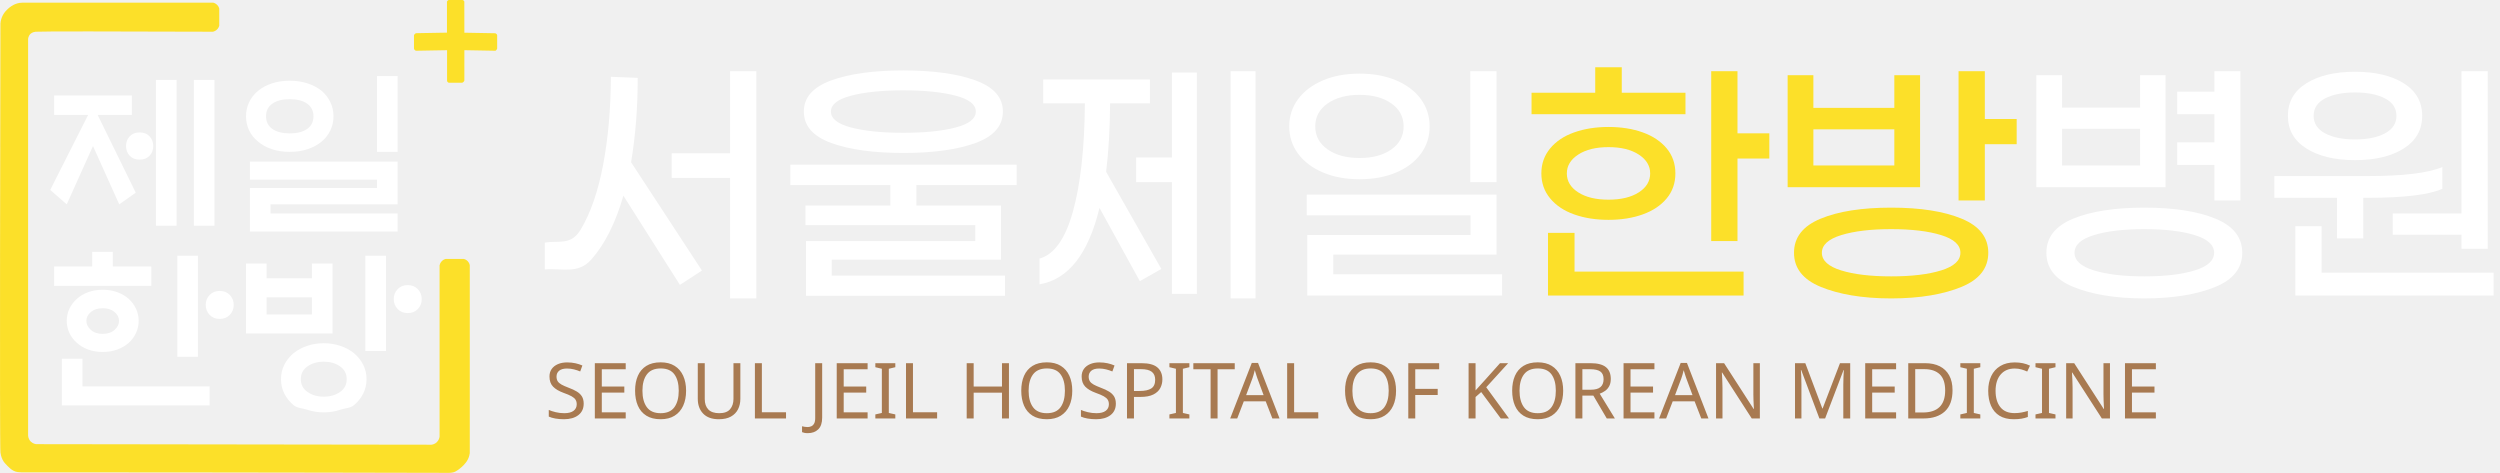
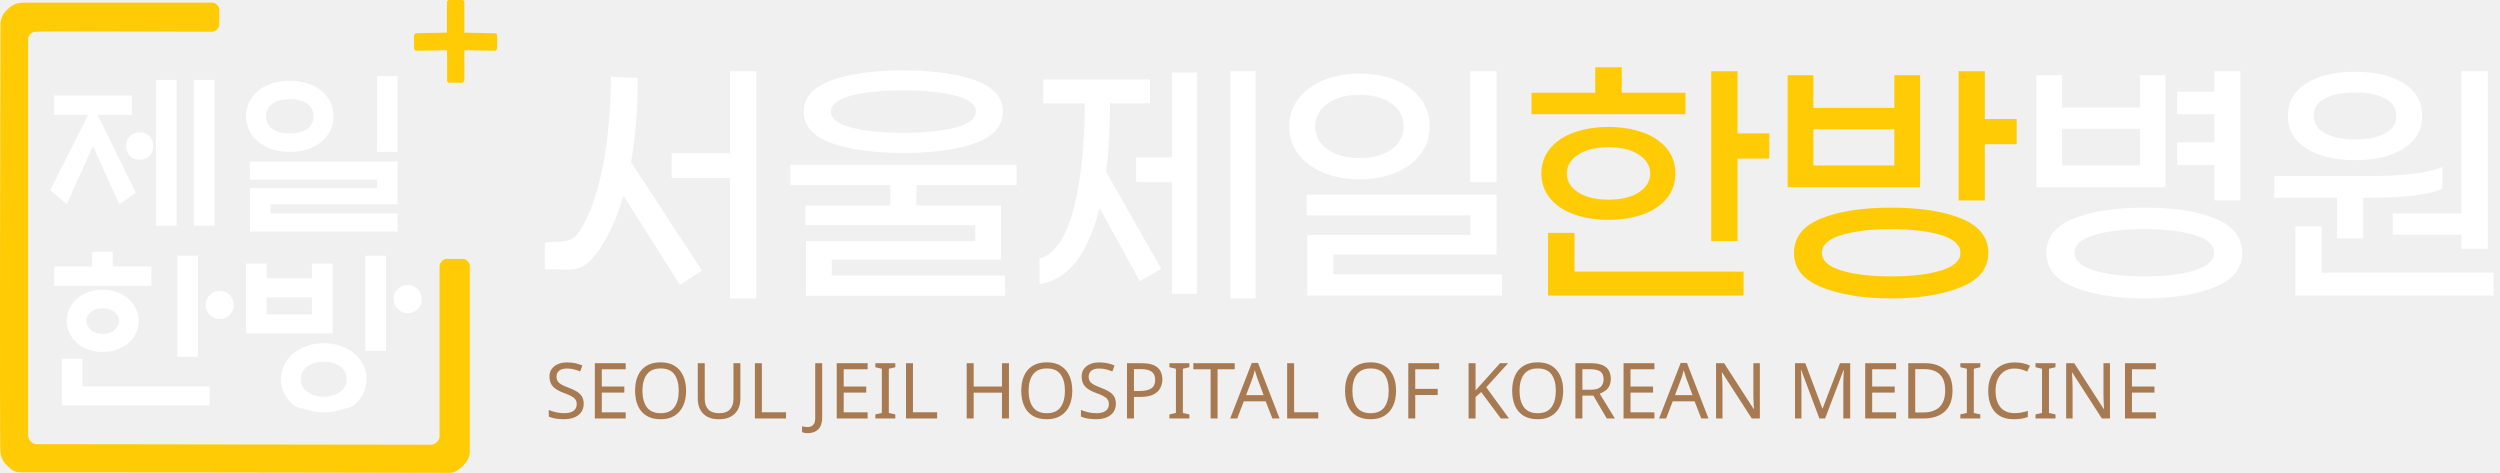
<svg xmlns="http://www.w3.org/2000/svg" version="1.1" id="svg1" width="6028.846" height="1140.315" viewBox="0 0 6028.846 1140.315">
  <defs id="defs1">
    <clipPath clipPathUnits="userSpaceOnUse" id="clipPath2">
      <path d="M 0,1077.279 H 4835.74 V 0 H 0 Z" transform="translate(-914.2672,-955.7431)" id="path2" />
    </clipPath>
    <clipPath clipPathUnits="userSpaceOnUse" id="clipPath4">
      <path d="M 0,1077.279 H 4835.74 V 0 H 0 Z" transform="translate(0,-2.5000001e-5)" id="path4" />
    </clipPath>
    <clipPath clipPathUnits="userSpaceOnUse" id="clipPath6">
      <path d="M 0,1077.279 H 4835.74 V 0 H 0 Z" transform="translate(0,-2.5000001e-5)" id="path6" />
    </clipPath>
    <clipPath clipPathUnits="userSpaceOnUse" id="clipPath8">
      <path d="M 0,1077.279 H 4835.74 V 0 H 0 Z" transform="translate(-525.2364,-404.2451)" id="path8" />
    </clipPath>
    <clipPath clipPathUnits="userSpaceOnUse" id="clipPath10">
      <path d="M 0,1077.279 H 4835.74 V 0 H 0 Z" transform="translate(-865.296,-414.7919)" id="path10" />
    </clipPath>
    <clipPath clipPathUnits="userSpaceOnUse" id="clipPath12">
      <path d="M 0,1077.279 H 4835.74 V 0 H 0 Z" transform="translate(-908.3272,-487.4169)" id="path12" />
    </clipPath>
    <clipPath clipPathUnits="userSpaceOnUse" id="clipPath14">
      <path d="M 0,1077.279 H 4835.74 V 0 H 0 Z" transform="translate(-1470.488,-826.9179)" id="path14" />
    </clipPath>
    <clipPath clipPathUnits="userSpaceOnUse" id="clipPath16">
      <path d="M 0,1077.279 H 4835.74 V 0 H 0 Z" transform="translate(-1642.084,-782.7578)" id="path16" />
    </clipPath>
    <clipPath clipPathUnits="userSpaceOnUse" id="clipPath18">
      <path d="M 0,1077.279 H 4835.74 V 0 H 0 Z" transform="translate(0,-2.5000001e-5)" id="path18" />
    </clipPath>
    <clipPath clipPathUnits="userSpaceOnUse" id="clipPath20">
      <path d="M 0,1077.279 H 4835.74 V 0 H 0 Z" transform="translate(0,-2.5000001e-5)" id="path20" />
    </clipPath>
    <clipPath clipPathUnits="userSpaceOnUse" id="clipPath22">
      <path d="M 0,1077.279 H 4835.74 V 0 H 0 Z" transform="translate(-3302.631,-714.5981)" id="path22" />
    </clipPath>
    <clipPath clipPathUnits="userSpaceOnUse" id="clipPath24">
      <path d="M 0,1077.279 H 4835.74 V 0 H 0 Z" transform="translate(-3749.987,-740.518)" id="path24" />
    </clipPath>
    <clipPath clipPathUnits="userSpaceOnUse" id="clipPath26">
      <path d="M 0,1077.279 H 4835.74 V 0 H 0 Z" transform="translate(-4107.583,-657.478)" id="path26" />
    </clipPath>
    <clipPath clipPathUnits="userSpaceOnUse" id="clipPath28">
      <path d="M 0,1077.279 H 4835.74 V 0 H 0 Z" transform="translate(-4554.459,-569.6381)" id="path28" />
    </clipPath>
  </defs>
  <g id="layer-MC0" transform="translate(-136.6991,-162.0492)">
-     <path id="path1" d="m 0,0 h 24.941 c 0.394,-0.101 1.399,-0.415 2.218,-1.365 0.581,-0.674 0.813,-1.373 0.911,-1.765 0.016,-18.67 0.033,-37.341 0.048,-56.011 18.552,0 37.103,-1 55.654,-1 0.468,-0.109 1.548,-0.425 2.496,-1.392 0.705,-0.72 1.03,-1.487 1.179,-1.928 V -87.97 c -0.188,-0.538 -0.534,-1.327 -1.179,-2.137 -0.676,-0.849 -1.406,-1.377 -1.901,-1.68 -18.733,0.005 -37.466,1.011 -56.199,1.016 -0.016,-18.337 -0.033,-36.674 -0.05,-55.011 -0.223,-0.593 -0.736,-1.704 -1.85,-2.672 -0.746,-0.648 -1.496,-1 -2.016,-1.194 H 0 c -0.4,0.113 -1.133,0.378 -1.832,1.016 -0.869,0.795 -1.191,1.715 -1.307,2.123 v 55.722 c -18.752,0 -37.505,-1 -56.257,-1 -0.448,0.135 -1.438,0.5 -2.316,1.442 -0.864,0.927 -1.161,1.921 -1.267,2.378 v 24.116 c 0.159,0.501 0.517,1.401 1.326,2.259 0.938,0.994 1.985,1.403 2.498,1.565 18.598,0 37.195,1 55.793,1 v 55.342 0.598 c 0.129,0.403 0.428,1.149 1.115,1.841 C -1.389,-0.38 -0.419,-0.097 0,0" style="fill:#fce029;fill-opacity:1;fill-rule:nonzero;stroke:none" transform="matrix(1.333333,0,0,-1.333333,1219.023,162.0492)" clip-path="url(#clipPath2)" />
+     <path id="path1" d="m 0,0 h 24.941 c 0.394,-0.101 1.399,-0.415 2.218,-1.365 0.581,-0.674 0.813,-1.373 0.911,-1.765 0.016,-18.67 0.033,-37.341 0.048,-56.011 18.552,0 37.103,-1 55.654,-1 0.468,-0.109 1.548,-0.425 2.496,-1.392 0.705,-0.72 1.03,-1.487 1.179,-1.928 V -87.97 c -0.188,-0.538 -0.534,-1.327 -1.179,-2.137 -0.676,-0.849 -1.406,-1.377 -1.901,-1.68 -18.733,0.005 -37.466,1.011 -56.199,1.016 -0.016,-18.337 -0.033,-36.674 -0.05,-55.011 -0.223,-0.593 -0.736,-1.704 -1.85,-2.672 -0.746,-0.648 -1.496,-1 -2.016,-1.194 H 0 c -0.4,0.113 -1.133,0.378 -1.832,1.016 -0.869,0.795 -1.191,1.715 -1.307,2.123 v 55.722 c -18.752,0 -37.505,-1 -56.257,-1 -0.448,0.135 -1.438,0.5 -2.316,1.442 -0.864,0.927 -1.161,1.921 -1.267,2.378 v 24.116 c 0.159,0.501 0.517,1.401 1.326,2.259 0.938,0.994 1.985,1.403 2.498,1.565 18.598,0 37.195,1 55.793,1 v 55.342 0.598 c 0.129,0.403 0.428,1.149 1.115,1.841 C -1.389,-0.38 -0.419,-0.097 0,0" style="fill:#ffcb05;fill-opacity:1;fill-rule:nonzero;stroke:none" transform="matrix(1.333333,0,0,-1.333333,1219.023,162.0492)" clip-path="url(#clipPath2)" />
  </g>
  <g id="layer-MC1" transform="translate(-136.6991,-162.0492)">
    <path id="path3" d="m 490.432,547.487 h -37.266 v 263.672 h 37.266 z m -68.555,0 h -37.266 v 263.672 h 37.266 z m -42.187,144.14 c 0,-7.031 -2.231,-12.892 -6.68,-17.578 -4.455,-4.691 -10.432,-7.031 -17.93,-7.031 -7.504,0 -13.48,2.34 -17.93,7.031 -4.455,4.686 -6.679,10.547 -6.679,17.578 0,7.032 2.224,12.887 6.679,17.579 4.45,4.685 10.426,7.031 17.93,7.031 7.498,0 13.475,-2.346 17.93,-7.031 4.449,-4.692 6.68,-10.547 6.68,-17.579 m -38.672,56.25 h -61.875 l 68.906,-140.625 -29.883,-21.093 -47.461,105.468 -47.461,-105.468 -29.883,26.093 68.555,135.625 h -61.523 v 35.157 h 140.625 z" style="fill:#ffffff;fill-opacity:1;fill-rule:nonzero;stroke:none" transform="matrix(1.333333,0,0,-1.333333,0,1436.373)" clip-path="url(#clipPath4)" />
    <path id="path5" d="M 821.702,681.081 H 784.436 V 818.19 h 37.266 z m -238.008,64.335 c 0,-9.843 3.807,-17.462 11.426,-22.851 7.613,-5.395 18.106,-8.086 31.465,-8.086 13.359,0 23.846,2.691 31.465,8.086 7.613,5.389 11.426,13.008 11.426,22.851 0,9.844 -3.813,17.457 -11.426,22.852 -7.619,5.389 -18.106,8.086 -31.465,8.086 -13.359,0 -23.852,-2.697 -31.465,-8.086 -7.619,-5.395 -11.426,-13.008 -11.426,-22.852 M 784.437,615.69 v 15.117 H 554.515 v 32.695 H 821.702 V 586.159 H 591.78 V 569.635 H 821.702 V 536.94 H 554.515 v 78.75 z M 547.483,745.416 c 0,9.141 1.874,17.633 5.625,25.489 3.747,7.849 9.141,14.705 16.172,20.566 6.795,5.625 15.057,10.074 24.785,13.36 9.723,3.279 20.567,4.921 32.52,4.921 11.953,0 22.791,-1.642 32.52,-4.921 9.722,-3.286 18.105,-7.735 25.136,-13.36 6.795,-5.861 12.069,-12.717 15.821,-20.566 3.746,-7.856 5.625,-16.348 5.625,-25.489 0,-9.14 -1.879,-17.638 -5.625,-25.488 -3.752,-7.855 -9.026,-14.59 -15.821,-20.215 -7.031,-5.861 -15.414,-10.431 -25.136,-13.711 -9.729,-3.285 -20.567,-4.921 -32.52,-4.921 -11.953,0 -22.797,1.636 -32.52,4.921 -9.728,3.28 -17.99,7.85 -24.785,13.711 -7.031,5.625 -12.425,12.36 -16.172,20.215 -3.751,7.85 -5.625,16.348 -5.625,25.488" style="fill:#ffffff;fill-opacity:1;fill-rule:nonzero;stroke:none" transform="matrix(1.333333,0,0,-1.333333,0,1436.373)" clip-path="url(#clipPath6)" />
    <path id="path7" d="m 0,0 c 0,-7.031 -2.346,-13.008 -7.031,-17.93 -4.692,-4.922 -10.783,-7.382 -18.281,-7.382 -7.504,0 -13.596,2.46 -18.282,7.382 -4.691,4.922 -7.031,10.899 -7.031,17.93 0,7.031 2.34,13.008 7.031,17.93 4.686,4.922 10.778,7.382 18.282,7.382 7.498,0 13.589,-2.46 18.281,-7.382 C -2.346,13.008 0,7.031 0,0 m -64.687,-93.867 h -37.266 V 88.945 h 37.266 z m -172.266,41.484 c 8.904,0 16.051,2.401 21.445,7.207 5.389,4.801 8.086,10.25 8.086,16.348 0,6.092 -2.697,11.426 -8.086,15.996 -5.394,4.57 -12.541,6.855 -21.445,6.855 -8.91,0 -16.057,-2.285 -21.445,-6.855 -5.395,-4.57 -8.086,-9.904 -8.086,-15.996 0,-6.098 2.691,-11.547 8.086,-16.348 5.388,-4.806 12.535,-7.207 21.445,-7.207 m -65.039,23.555 c 0,7.734 1.582,14.996 4.746,21.797 3.164,6.795 7.674,12.771 13.535,17.929 5.625,5.153 12.42,9.196 20.391,12.129 7.965,2.928 16.754,4.395 26.367,4.395 9.607,0 18.396,-1.467 26.367,-4.395 7.965,-2.933 14.881,-6.976 20.742,-12.129 5.625,-5.158 10.02,-11.134 13.184,-17.929 3.164,-6.801 4.746,-14.063 4.746,-21.797 0,-7.735 -1.582,-15.002 -4.746,-21.797 -3.164,-6.801 -7.559,-12.777 -13.184,-17.93 -5.861,-5.158 -12.777,-9.201 -20.742,-12.129 -7.971,-2.933 -16.76,-4.394 -26.367,-4.394 -9.613,0 -18.402,1.461 -26.367,4.394 -7.971,2.928 -14.766,6.971 -20.391,12.129 -5.861,5.153 -10.371,11.129 -13.535,17.93 -3.164,6.795 -4.746,14.062 -4.746,21.797 m -8.789,-152.93 v 84.375 h 37.265 v -49.922 h 229.922 v -34.453 z m 92.109,251.367 h 69.61 V 34.453 h -175.782 v 35.156 h 68.907 v 26.367 h 37.265 z" style="fill:#ffffff;fill-opacity:1;fill-rule:nonzero;stroke:none" transform="matrix(1.333333,0,0,-1.333333,700.3152,897.3799)" clip-path="url(#clipPath8)" />
    <path id="path9" d="m 0,0 c 0,-7.031 -2.346,-13.008 -7.031,-17.93 -4.692,-4.922 -10.783,-7.382 -18.281,-7.382 -7.504,0 -13.596,2.46 -18.282,7.382 -4.691,4.922 -7.031,10.899 -7.031,17.93 0,7.031 2.34,13.008 7.031,17.93 4.686,4.922 10.778,7.382 18.282,7.382 7.498,0 13.589,-2.46 18.281,-7.382 C -2.346,13.008 0,7.031 0,0 m -64.688,-93.867 h -37.266 V 78.398 h 37.266 z m -153.984,-50.977 c 0,-9.843 4.043,-17.578 12.129,-23.203 8.086,-5.625 17.869,-8.437 29.356,-8.437 11.48,0 21.269,2.812 29.355,8.437 8.086,5.625 12.129,13.36 12.129,23.203 0,9.844 -4.043,17.578 -12.129,23.203 -8.086,5.625 -17.875,8.438 -29.355,8.438 -11.487,0 -21.27,-2.813 -29.356,-8.438 -8.086,-5.625 -12.129,-13.359 -12.129,-23.203 m -35.859,0 c 0,9.608 2.049,18.397 6.152,26.367 4.098,7.965 9.668,14.881 16.699,20.743 7.032,5.625 15.233,10.019 24.61,13.183 9.371,3.164 19.336,4.746 29.883,4.746 10.546,0 20.505,-1.582 29.882,-4.746 9.371,-3.164 17.578,-7.558 24.61,-13.183 7.031,-5.862 12.595,-12.778 16.699,-20.743 4.098,-7.97 6.152,-16.759 6.152,-26.367 0,-9.613 -2.054,-18.402 -6.152,-26.367 -4.104,-7.965 -9.668,-14.881 -16.699,-20.742 -7.032,-5.625 -15.239,-5.02 -24.61,-8.184 -9.377,-3.164 -19.336,-4.746 -29.882,-4.746 -10.547,0 -20.512,1.582 -29.883,4.746 -9.377,3.164 -17.578,2.559 -24.61,8.184 -7.031,5.861 -12.601,12.777 -16.699,20.742 -4.103,7.965 -6.152,16.754 -6.152,26.367 m -26.016,117.071 h 81.914 V 3.164 h -81.914 z m -37.265,-34.454 V 64.336 h 37.265 V 37.617 h 81.914 v 26.719 h 37.266 V -62.227 Z" style="fill:#ffffff;fill-opacity:1;fill-rule:nonzero;stroke:none" transform="matrix(1.333333,0,0,-1.333333,1153.728,883.3175)" clip-path="url(#clipPath10)" />
  </g>
  <g id="layer-MC2" transform="translate(-136.6991,-162.0492)">
-     <path id="path11" d="m 0,0 h 33.208 c 1.282,-0.342 4.229,-1.312 6.847,-4.034 2.713,-2.822 3.542,-5.933 3.812,-7.228 V -351.13 c -0.37,-2.824 -1.211,-6.761 -3.275,-11.036 -2.404,-4.982 -5.354,-8.112 -8.175,-11.109 -3.901,-4.146 -9.142,-7.856 -9.142,-7.856 -0.361,-0.289 -4.057,-2.763 -6.12,-3.766 -3.734,-1.818 -10.114,-2.012 -10.114,-2.012 -6.979,-0.037 -331.238,0.944 -774.619,1 -3.386,0.224 -8.267,0.013 -13.43,2.64 -4.623,2.352 -7.45,5.148 -11.02,8.679 -3.538,3.499 -6.523,6.452 -9.049,11.288 0,0 -3.1,5.852 -3.905,13.321 -1.742,16.163 -0.201,690.216 0,775.927 0.329,3.929 1.357,9.332 4.359,14.97 2.556,4.801 5.515,7.843 7.426,9.775 5.63,5.692 11.174,8.43 12.308,8.976 l 10e-4,0.001 c 3.018,1.509 8.25,3.785 15.805,3.826 0.109,10e-4 0.196,10e-4 0.262,10e-4 0.064,-10e-4 0.108,-10e-4 0.109,-10e-4 0.159,0 135.028,0 344.602,0 1.409,-0.365 4.956,-1.49 7.813,-4.849 1.871,-2.2 2.682,-4.459 3.05,-5.816 v -30.91 c -0.368,-1.386 -1.234,-3.878 -3.356,-6.258 -2.963,-3.324 -6.551,-4.38 -7.957,-4.715 -179.899,0.693 -311.791,0.759 -320.665,0 -5.596,-0.478 -8.948,-3.433 -8.948,-3.433 -4.363,-3.801 -4.738,-8.95 -4.79,-9.905 v -717.024 c 0.058,-1.237 0.444,-6.528 4.79,-10.865 4.015,-4.006 8.803,-4.598 10.131,-4.717 238.189,0 476.378,-1 714.567,-1 1.44,0.159 5.753,0.825 9.552,4.381 4.235,3.964 4.986,8.854 5.147,10.2 v 309.791 c 0.283,1.373 1.177,4.77 4.173,7.758 C -4.098,-1.369 -1.355,-0.388 0,0" style="fill:#fce029;fill-opacity:1;fill-rule:nonzero;stroke:none" transform="matrix(1.333333,0,0,-1.333333,1211.103,786.4841)" clip-path="url(#clipPath12)" />
+     <path id="path11" d="m 0,0 h 33.208 c 1.282,-0.342 4.229,-1.312 6.847,-4.034 2.713,-2.822 3.542,-5.933 3.812,-7.228 V -351.13 c -0.37,-2.824 -1.211,-6.761 -3.275,-11.036 -2.404,-4.982 -5.354,-8.112 -8.175,-11.109 -3.901,-4.146 -9.142,-7.856 -9.142,-7.856 -0.361,-0.289 -4.057,-2.763 -6.12,-3.766 -3.734,-1.818 -10.114,-2.012 -10.114,-2.012 -6.979,-0.037 -331.238,0.944 -774.619,1 -3.386,0.224 -8.267,0.013 -13.43,2.64 -4.623,2.352 -7.45,5.148 -11.02,8.679 -3.538,3.499 -6.523,6.452 -9.049,11.288 0,0 -3.1,5.852 -3.905,13.321 -1.742,16.163 -0.201,690.216 0,775.927 0.329,3.929 1.357,9.332 4.359,14.97 2.556,4.801 5.515,7.843 7.426,9.775 5.63,5.692 11.174,8.43 12.308,8.976 l 10e-4,0.001 c 3.018,1.509 8.25,3.785 15.805,3.826 0.109,10e-4 0.196,10e-4 0.262,10e-4 0.064,-10e-4 0.108,-10e-4 0.109,-10e-4 0.159,0 135.028,0 344.602,0 1.409,-0.365 4.956,-1.49 7.813,-4.849 1.871,-2.2 2.682,-4.459 3.05,-5.816 v -30.91 c -0.368,-1.386 -1.234,-3.878 -3.356,-6.258 -2.963,-3.324 -6.551,-4.38 -7.957,-4.715 -179.899,0.693 -311.791,0.759 -320.665,0 -5.596,-0.478 -8.948,-3.433 -8.948,-3.433 -4.363,-3.801 -4.738,-8.95 -4.79,-9.905 v -717.024 c 0.058,-1.237 0.444,-6.528 4.79,-10.865 4.015,-4.006 8.803,-4.598 10.131,-4.717 238.189,0 476.378,-1 714.567,-1 1.44,0.159 5.753,0.825 9.552,4.381 4.235,3.964 4.986,8.854 5.147,10.2 v 309.791 c 0.283,1.373 1.177,4.77 4.173,7.758 C -4.098,-1.369 -1.355,-0.388 0,0" style="fill:#ffcb05;fill-opacity:1;fill-rule:nonzero;stroke:none" transform="matrix(1.333333,0,0,-1.333333,1211.103,786.4841)" clip-path="url(#clipPath12)" />
  </g>
  <g id="layer-MC3" transform="translate(-136.6991,-162.0492)">
    <path id="path13" d="m 0,0 v -410.92 h -47.52 v 217.96 h -105.6 v 44.64 h 105.6 V 0 Z m -226.56,-164.64 128.16,-195.839 -39.84,-25.92 -102.24,161.279 c -14.085,-48.96 -33.285,-87.285 -57.6,-114.96 -24.322,-27.675 -52.485,-15.795 -84.48,-18.359 v 48.479 c 25.598,4.155 47.28,-5.88 65.04,23.88 17.76,29.76 31.2,68.558 40.32,116.4 9.12,47.835 13.838,101.04 14.16,159.6 l 48.48,-1.92 c 0,-54.405 -4.005,-105.285 -12,-152.64" style="fill:#ffffff;fill-opacity:1;fill-rule:nonzero;stroke:none" transform="matrix(1.333333,0,0,-1.333333,1960.651,333.8161)" clip-path="url(#clipPath14)" />
    <path id="path15" d="m 0,0 c -24.48,-6.405 -36.72,-16.005 -36.72,-28.8 0,-12.803 12.158,-22.402 36.48,-28.8 24.315,-6.405 55.838,-9.6 94.56,-9.6 38.715,0 70.238,3.195 94.56,9.6 24.315,6.398 36.48,15.997 36.48,28.8 0,12.795 -12.24,22.395 -36.72,28.8 C 164.16,6.397 132.72,9.6 94.32,9.6 55.92,9.6 24.48,6.397 0,0 m -36,-85.68 c -33.12,12 -49.68,30.96 -49.68,56.88 0,25.598 16.56,44.4 49.68,56.4 33.12,12 76.56,18 130.32,18 53.76,0 97.2,-6 130.32,-18 33.12,-12 49.68,-30.802 49.68,-56.4 0,-25.92 -16.56,-44.88 -49.68,-56.88 -33.12,-12 -76.56,-18 -130.32,-18 -53.76,0 -97.2,6 -130.32,18 m 153.84,-76.08 v -36.96 h 153.12 v -97.92 H -35.28 v -28.799 h 313.44 v -36.521 h -360 v 98.92 H 224.4 v 28.8 H -82.8 v 35.52 H 70.8 v 36.96 h -180.96 v 36.96 h 409.44 v -36.96 z" style="fill:#ffffff;fill-opacity:1;fill-rule:nonzero;stroke:none" transform="matrix(1.333333,0,0,-1.333333,2189.445,392.6963)" clip-path="url(#clipPath16)" />
    <path id="path17" d="m 2373.359,415.998 h -45.12 v 410.92 h 45.12 z m -151.2,408.52 h 45.12 v -400.32 h -45.12 v 202.08 h -64.8 v 44.64 h 64.8 z m -119.039,-179.52 99.839,-175.68 -38.879,-22.08 -72.96,132.48 c -20.161,-83.204 -56.325,-129.278 -108.481,-138.24 v 46.56 c 26.558,7.357 46.718,35.76 60.481,85.2 13.755,49.44 20.954,114.637 21.599,195.6 h -75.36 v 43.2 h 192.96 v -43.2 h -72 c -0.322,-46.08 -2.722,-87.36 -7.199,-123.84" style="fill:#ffffff;fill-opacity:1;fill-rule:nonzero;stroke:none" transform="matrix(1.333333,0,0,-1.333333,0,1436.373)" clip-path="url(#clipPath18)" />
    <path id="path19" d="m 2761.675,826.918 h 47.52 v -200.64 h -47.52 z m -142.56,-141.36 c 14.715,10.395 22.08,24.24 22.08,41.52 0,17.28 -7.365,31.117 -22.08,41.52 -14.723,10.395 -33.923,15.6 -57.6,15.6 -23.685,0 -42.96,-5.205 -57.84,-15.6 -14.881,-10.403 -22.32,-24.24 -22.32,-41.52 0,-17.28 7.439,-31.125 22.32,-41.52 14.88,-10.403 34.155,-15.6 57.84,-15.6 23.677,0 42.877,5.197 57.6,15.6 m -152.16,-154.8 h 295.2 v 35.52 h -296.16 v 37.44 h 343.2 v -108.48 h -295.2 v -35.52 h 305.28 v -38.44 h -352.32 z m 28.32,113.04 c -19.2,8.16 -34.162,19.44 -44.88,33.84 -10.725,14.4 -16.08,30.878 -16.08,49.44 0,18.555 5.355,35.04 16.08,49.44 10.718,14.4 25.68,25.68 44.88,33.84 19.2,8.16 41.28,12.24 66.24,12.24 24.96,0 47.04,-4.08 66.239,-12.24 19.201,-8.16 34.08,-19.44 44.641,-33.84 10.56,-14.4 15.84,-30.885 15.84,-49.44 0,-18.562 -5.28,-35.04 -15.84,-49.44 -10.561,-14.4 -25.44,-25.68 -44.641,-33.84 -19.199,-8.16 -41.279,-12.24 -66.239,-12.24 -24.96,0 -47.04,4.08 -66.24,12.24" style="fill:#ffffff;fill-opacity:1;fill-rule:nonzero;stroke:none" transform="matrix(1.333333,0,0,-1.333333,0,1436.373)" clip-path="url(#clipPath20)" />
-     <path id="path21" d="m 0,0 v -45.6 h -57.6 v -149.28 h -47.52 v 307.2 H -57.6 V 0 Z m -345.6,-38.4 c -13.762,-8.963 -20.64,-20.325 -20.64,-34.08 0,-14.085 6.878,-25.522 20.64,-34.32 13.755,-8.805 31.995,-13.2 54.72,-13.2 22.718,0 40.957,4.395 54.72,13.2 13.755,8.798 20.639,20.235 20.639,34.32 0,13.755 -6.884,25.117 -20.639,34.08 -13.763,8.955 -32.002,13.44 -54.72,13.44 -22.725,0 -40.965,-4.485 -54.72,-13.44 m -6.72,-211.68 h 305.76 v -43.24 H -400.32 V -180 h 48 z m -0.72,103.44 c -18.405,6.555 -32.88,16.237 -43.44,29.04 -10.56,12.795 -15.84,27.84 -15.84,45.12 0,17.28 5.28,32.317 15.84,45.12 10.56,12.795 25.035,22.477 43.44,29.04 18.397,6.555 39.12,9.84 62.16,9.84 23.04,0 43.68,-3.285 61.92,-9.84 18.24,-6.563 32.64,-16.163 43.2,-28.8 10.56,-12.645 15.84,-27.765 15.84,-45.36 0,-17.603 -5.28,-32.723 -15.84,-45.36 -10.56,-12.645 -24.96,-22.245 -43.2,-28.8 -18.24,-6.563 -38.88,-9.84 -61.92,-9.84 -23.04,0 -43.763,3.277 -62.16,9.84 m 201.36,181.2 h -278.4 v 38.88 h 115.2 v 46.08 h 48 V 73.44 h 115.2 z" style="fill:#fce029;fill-opacity:1;fill-rule:nonzero;stroke:none" transform="matrix(1.333333,0,0,-1.333333,4403.508,483.5759)" clip-path="url(#clipPath22)" />
-     <path id="path23" d="m 0,0 v -45.6 h -57.6 v -101.76 h -47.52 V 86.4 H -57.6 V 0 Z m -136.56,-273.84 c 23.198,7.2 34.8,17.836 34.8,31.92 0,14.077 -11.602,24.72 -34.8,31.92 -23.205,7.2 -53.363,10.8 -90.48,10.8 -36.803,0 -66.885,-3.6 -90.24,-10.8 -23.363,-7.2 -35.04,-17.843 -35.04,-31.92 0,-14.084 11.595,-24.72 34.799,-31.92 23.199,-7.2 53.356,-10.8 90.481,-10.8 37.117,0 67.275,3.6 90.48,10.8 m -84.72,255.12 H -367.679 V -84 H -221.28 Z M -99.6,-180.24 c 32.16,-13.282 48.24,-33.84 48.24,-61.68 0,-27.84 -16.08,-48.397 -48.24,-61.68 -32.16,-13.275 -74.64,-20.92 -127.44,-20.92 -52.8,0 -95.28,7.645 -127.44,20.92 -32.16,13.283 -48.24,33.84 -48.24,61.68 0,27.84 16.08,48.398 48.24,61.68 32.16,13.275 74.64,19.92 127.44,19.92 52.8,0 95.28,-6.645 127.44,-19.92 m -75.12,56.88 H -414.24 V 79.2 h 46.56 V 20.16 h 146.4 V 79.2 h 46.56 z" style="fill:#fce029;fill-opacity:1;fill-rule:nonzero;stroke:none" transform="matrix(1.333333,0,0,-1.333333,4999.982,449.016)" clip-path="url(#clipPath24)" />
+     <path id="path21" d="m 0,0 v -45.6 h -57.6 v -149.28 h -47.52 v 307.2 H -57.6 V 0 Z m -345.6,-38.4 c -13.762,-8.963 -20.64,-20.325 -20.64,-34.08 0,-14.085 6.878,-25.522 20.64,-34.32 13.755,-8.805 31.995,-13.2 54.72,-13.2 22.718,0 40.957,4.395 54.72,13.2 13.755,8.798 20.639,20.235 20.639,34.32 0,13.755 -6.884,25.117 -20.639,34.08 -13.763,8.955 -32.002,13.44 -54.72,13.44 -22.725,0 -40.965,-4.485 -54.72,-13.44 m -6.72,-211.68 h 305.76 v -43.24 H -400.32 V -180 h 48 z m -0.72,103.44 c -18.405,6.555 -32.88,16.237 -43.44,29.04 -10.56,12.795 -15.84,27.84 -15.84,45.12 0,17.28 5.28,32.317 15.84,45.12 10.56,12.795 25.035,22.477 43.44,29.04 18.397,6.555 39.12,9.84 62.16,9.84 23.04,0 43.68,-3.285 61.92,-9.84 18.24,-6.563 32.64,-16.163 43.2,-28.8 10.56,-12.645 15.84,-27.765 15.84,-45.36 0,-17.603 -5.28,-32.723 -15.84,-45.36 -10.56,-12.645 -24.96,-22.245 -43.2,-28.8 -18.24,-6.563 -38.88,-9.84 -61.92,-9.84 -23.04,0 -43.763,3.277 -62.16,9.84 m 201.36,181.2 h -278.4 v 38.88 h 115.2 v 46.08 h 48 V 73.44 h 115.2 z" style="fill:#ffcb05;fill-opacity:1;fill-rule:nonzero;stroke:none" transform="matrix(1.333333,0,0,-1.333333,4403.508,483.5759)" clip-path="url(#clipPath22)" />
+     <path id="path23" d="m 0,0 v -45.6 h -57.6 v -101.76 h -47.52 V 86.4 H -57.6 V 0 Z m -136.56,-273.84 c 23.198,7.2 34.8,17.836 34.8,31.92 0,14.077 -11.602,24.72 -34.8,31.92 -23.205,7.2 -53.363,10.8 -90.48,10.8 -36.803,0 -66.885,-3.6 -90.24,-10.8 -23.363,-7.2 -35.04,-17.843 -35.04,-31.92 0,-14.084 11.595,-24.72 34.799,-31.92 23.199,-7.2 53.356,-10.8 90.481,-10.8 37.117,0 67.275,3.6 90.48,10.8 m -84.72,255.12 H -367.679 V -84 H -221.28 Z M -99.6,-180.24 c 32.16,-13.282 48.24,-33.84 48.24,-61.68 0,-27.84 -16.08,-48.397 -48.24,-61.68 -32.16,-13.275 -74.64,-20.92 -127.44,-20.92 -52.8,0 -95.28,7.645 -127.44,20.92 -32.16,13.283 -48.24,33.84 -48.24,61.68 0,27.84 16.08,48.398 48.24,61.68 32.16,13.275 74.64,19.92 127.44,19.92 52.8,0 95.28,-6.645 127.44,-19.92 m -75.12,56.88 H -414.24 V 79.2 h 46.56 V 20.16 h 146.4 V 79.2 h 46.56 z" style="fill:#ffcb05;fill-opacity:1;fill-rule:nonzero;stroke:none" transform="matrix(1.333333,0,0,-1.333333,4999.982,449.016)" clip-path="url(#clipPath24)" />
    <path id="path25" d="M 0,0 H -67.2 V 40.8 H 0 v 50.88 h -67.2 v 40.8 H 0 v 36.96 H 47.04 V -64.32 H 0 Z m -35.521,-190.8 c 23.356,7.2 35.041,17.836 35.041,31.92 0,14.077 -11.685,24.72 -35.041,31.92 -23.362,7.2 -53.759,10.8 -91.2,10.8 -37.439,0 -67.844,-3.6 -91.199,-10.8 -23.363,-7.2 -35.04,-17.843 -35.04,-31.92 0,-14.084 11.677,-24.72 35.04,-31.92 23.355,-7.2 53.76,-10.8 91.199,-10.8 37.441,0 67.838,3.6 91.2,10.8 M -134.4,65.28 H -275.52 V -0.96 H -134.4 Z M 1.92,-97.2 c 32.317,-13.282 48.479,-33.84 48.479,-61.68 0,-27.84 -16.162,-48.397 -48.479,-61.68 -32.325,-13.274 -75.203,-20.92 -128.641,-20.92 -53.444,0 -96.322,7.646 -128.639,20.92 -32.326,13.283 -48.48,33.84 -48.48,61.68 0,27.84 16.154,48.398 48.48,61.68 32.317,13.275 75.195,19.92 128.639,19.92 53.438,0 96.316,-6.645 128.641,-19.92 m -90.24,56.88 h -233.76 v 202.56 h 46.559 V 103.68 H -134.4 v 58.56 h 46.08 z" style="fill:#ffffff;fill-opacity:1;fill-rule:nonzero;stroke:none" transform="matrix(1.333333,0,0,-1.333333,5476.777,559.736)" clip-path="url(#clipPath26)" />
    <path id="path27" d="M 0,0 V 257.28 H 47.521 V -63.84 H 0 V -38.4 H -124.319 V 0 Z m -246.72,208.08 c -13.762,-7.2 -20.639,-17.685 -20.639,-31.44 0,-13.763 6.877,-24.323 20.639,-31.68 13.755,-7.365 31.838,-11.04 54.241,-11.04 22.394,0 40.477,3.675 54.239,11.04 13.756,7.357 20.64,17.917 20.64,31.68 0,13.755 -6.884,24.24 -20.64,31.44 -13.762,7.2 -31.845,10.8 -54.239,10.8 -22.403,0 -40.486,-3.6 -54.241,-10.8 m 304.8,-315.12 v -41.32 h -358.559 v 125.32 h 47.519 v -84 z M -280.56,117.6 c -22.245,14.077 -33.36,33.757 -33.36,59.04 0,25.275 11.115,44.88 33.36,58.8 22.238,13.92 51.6,20.88 88.081,20.88 36.479,0 65.834,-6.96 88.08,-20.88 22.237,-13.92 33.359,-33.525 33.359,-58.8 0,-25.283 -11.122,-44.963 -33.359,-59.04 -22.246,-14.085 -51.601,-21.12 -88.08,-21.12 -36.481,0 -65.843,7.035 -88.081,21.12 m 55.44,-89.28 h -113.279 v 39.36 h 169.439 c 63.998,0 108.795,5.437 134.4,16.32 V 44.64 C -58.882,33.757 -104.16,28.32 -170.399,28.32 h -7.201 v -73.44 h -47.52 z" style="fill:#ffffff;fill-opacity:1;fill-rule:nonzero;stroke:none" transform="matrix(1.333333,0,0,-1.333333,6072.611,676.8559)" clip-path="url(#clipPath28)" />
  </g>
  <g id="layer-MC4" transform="translate(-136.6991,-162.0492)">
    <text id="text28" xml:space="preserve" transform="matrix(1.333333,0,0,1.333333,1450.571,1171.161)" style="font-style:normal;font-variant:normal;font-weight:500;font-stretch:normal;font-size:140px;font-family:'Gmarket Sans TTF';-inkscape-font-specification:'Gmarket Sans TTF, Medium';font-variant-ligatures:normal;font-variant-caps:normal;font-variant-numeric:normal;font-variant-east-asian:normal;fill:#a87a51;fill-opacity:1">
      <tspan id="tspan28" style="font-style:normal;font-variant:normal;font-weight:500;font-stretch:normal;font-size:140px;font-family:'Gmarket Sans TTF';-inkscape-font-specification:'Gmarket Sans TTF, Medium';font-variant-ligatures:normal;font-variant-caps:normal;font-variant-numeric:normal;font-variant-east-asian:normal;writing-mode:lr-tb;fill:#a87a51;fill-opacity:1;fill-rule:nonzero;stroke:none" x="0" dx="0 0 -1.74 0 0 0 0 0 0 0 0 0 0 0 0 0 0 -19.14 0 0 0 0 0 0 -12.47" y="0">SEOUL JEIL HOSPITAL OF KOREAN MEDICINE</tspan>
    </text>
  </g>
</svg>
